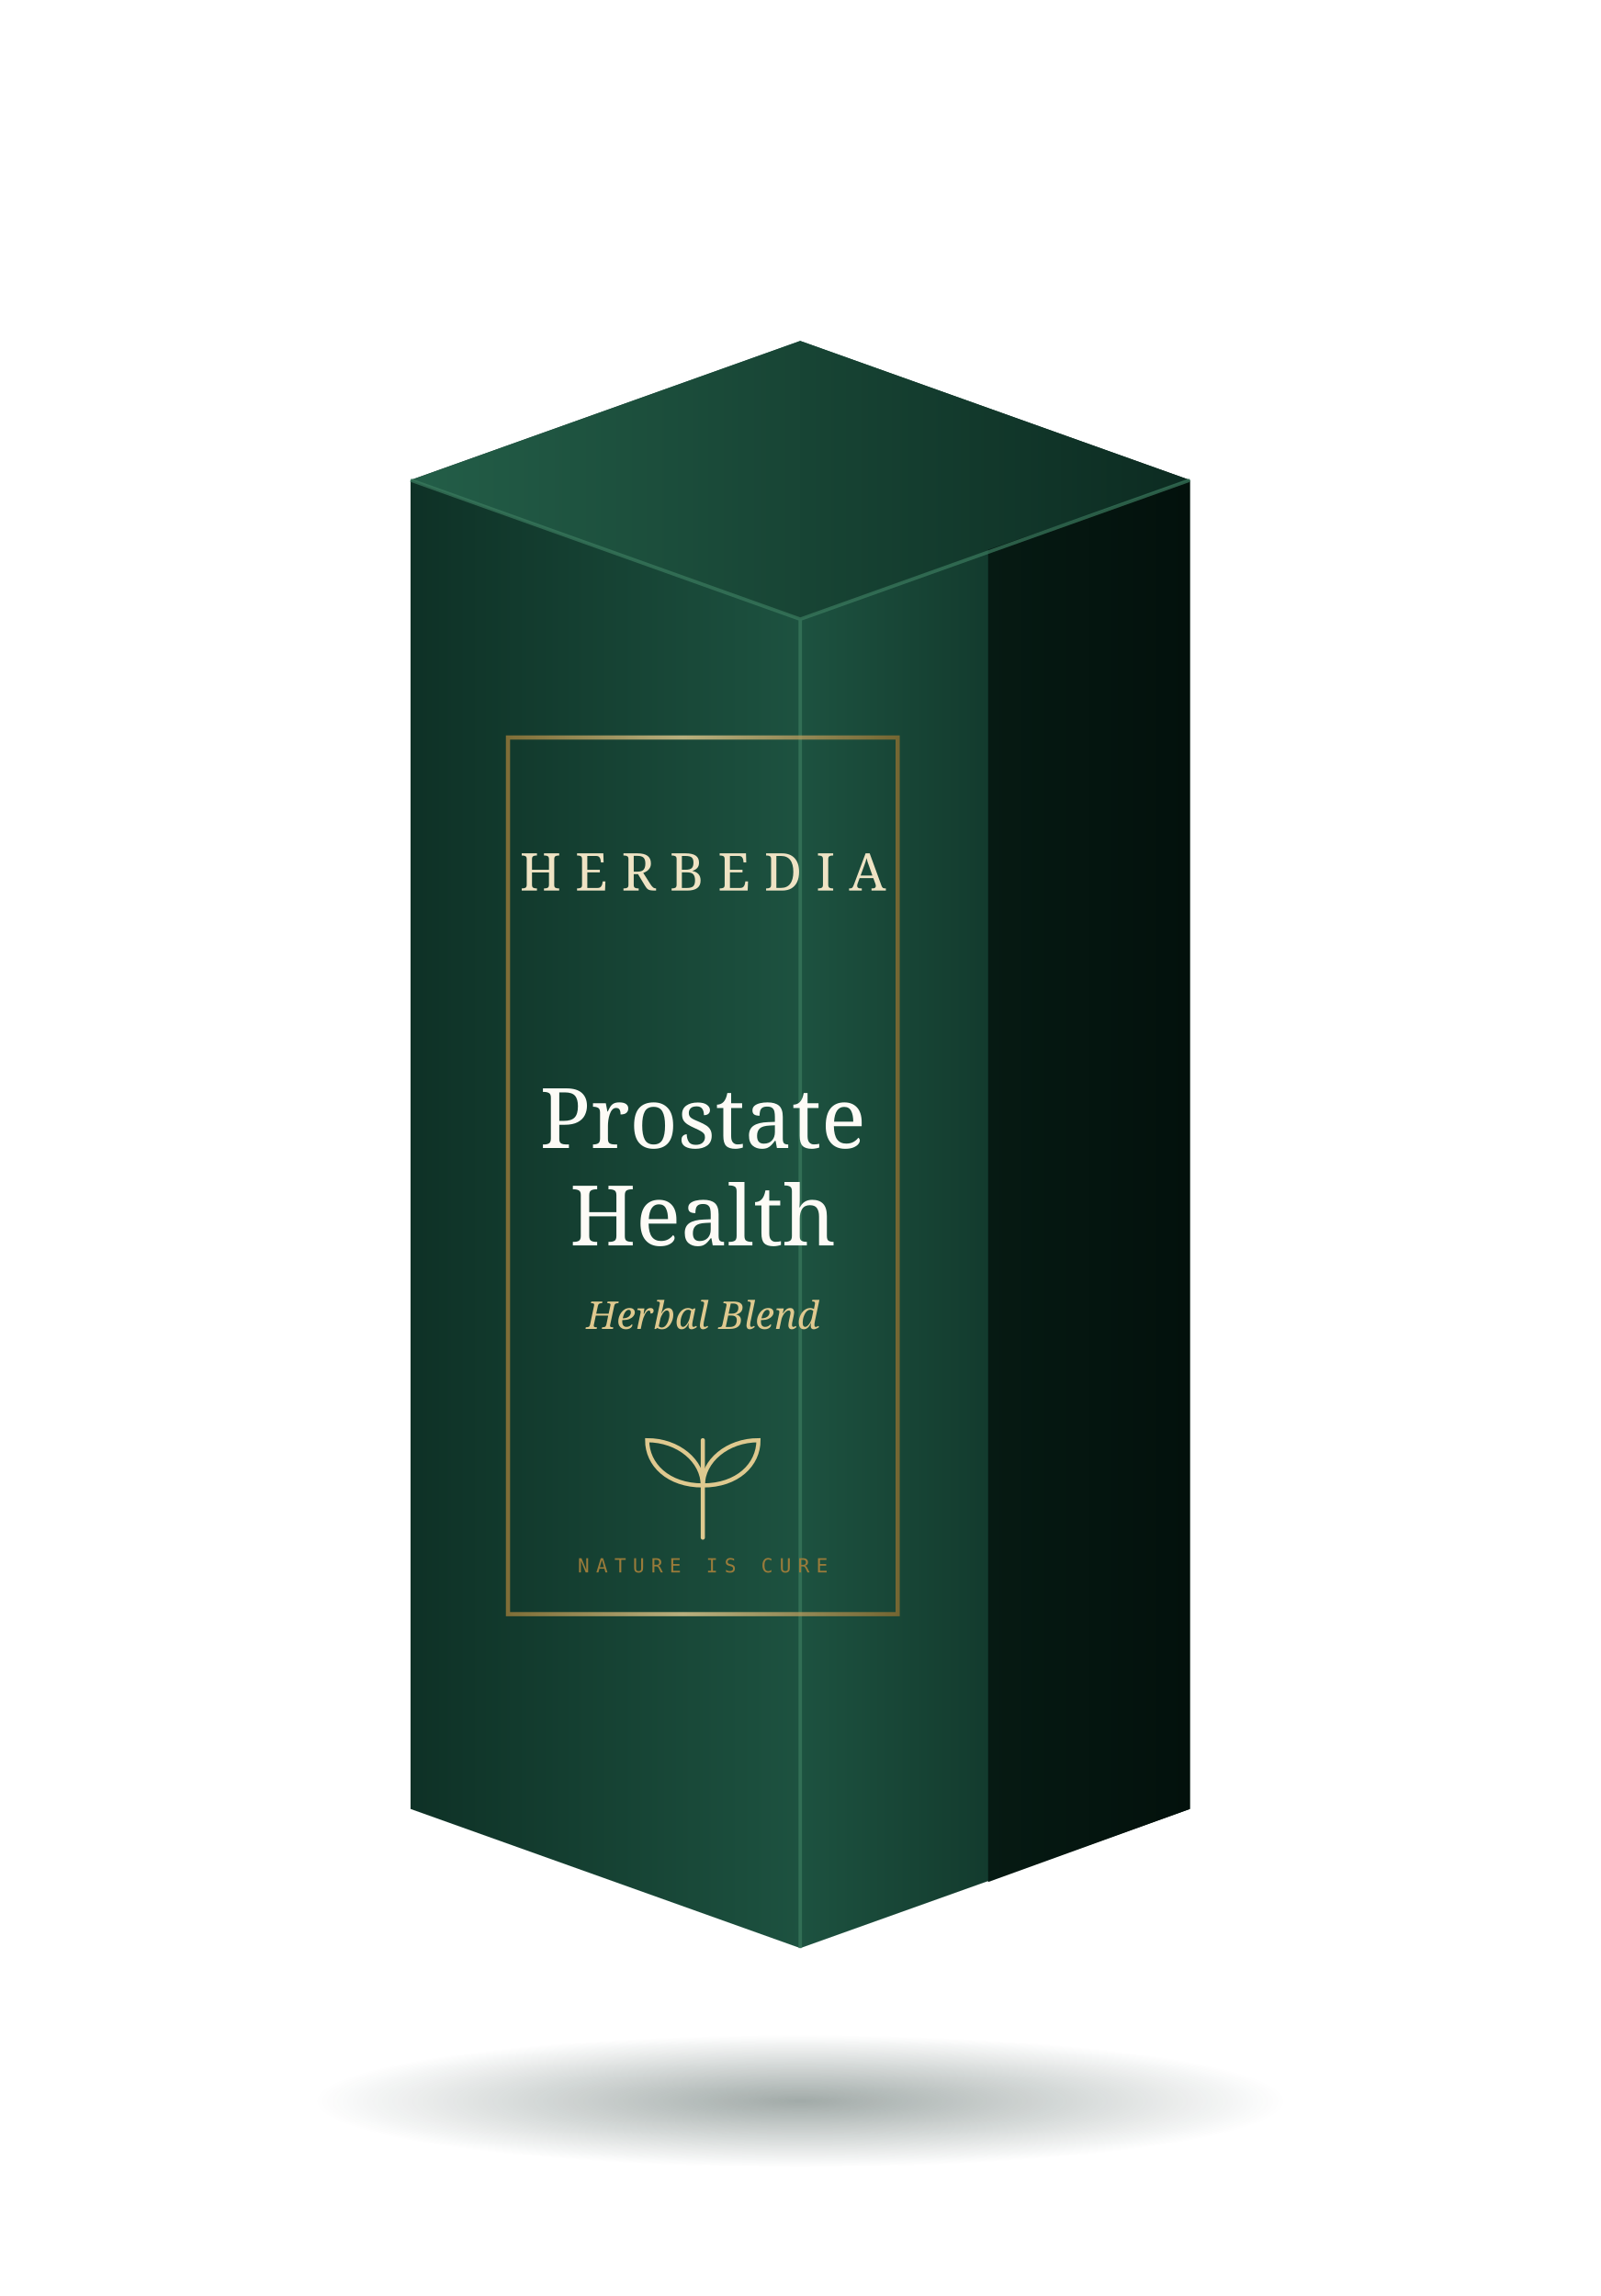
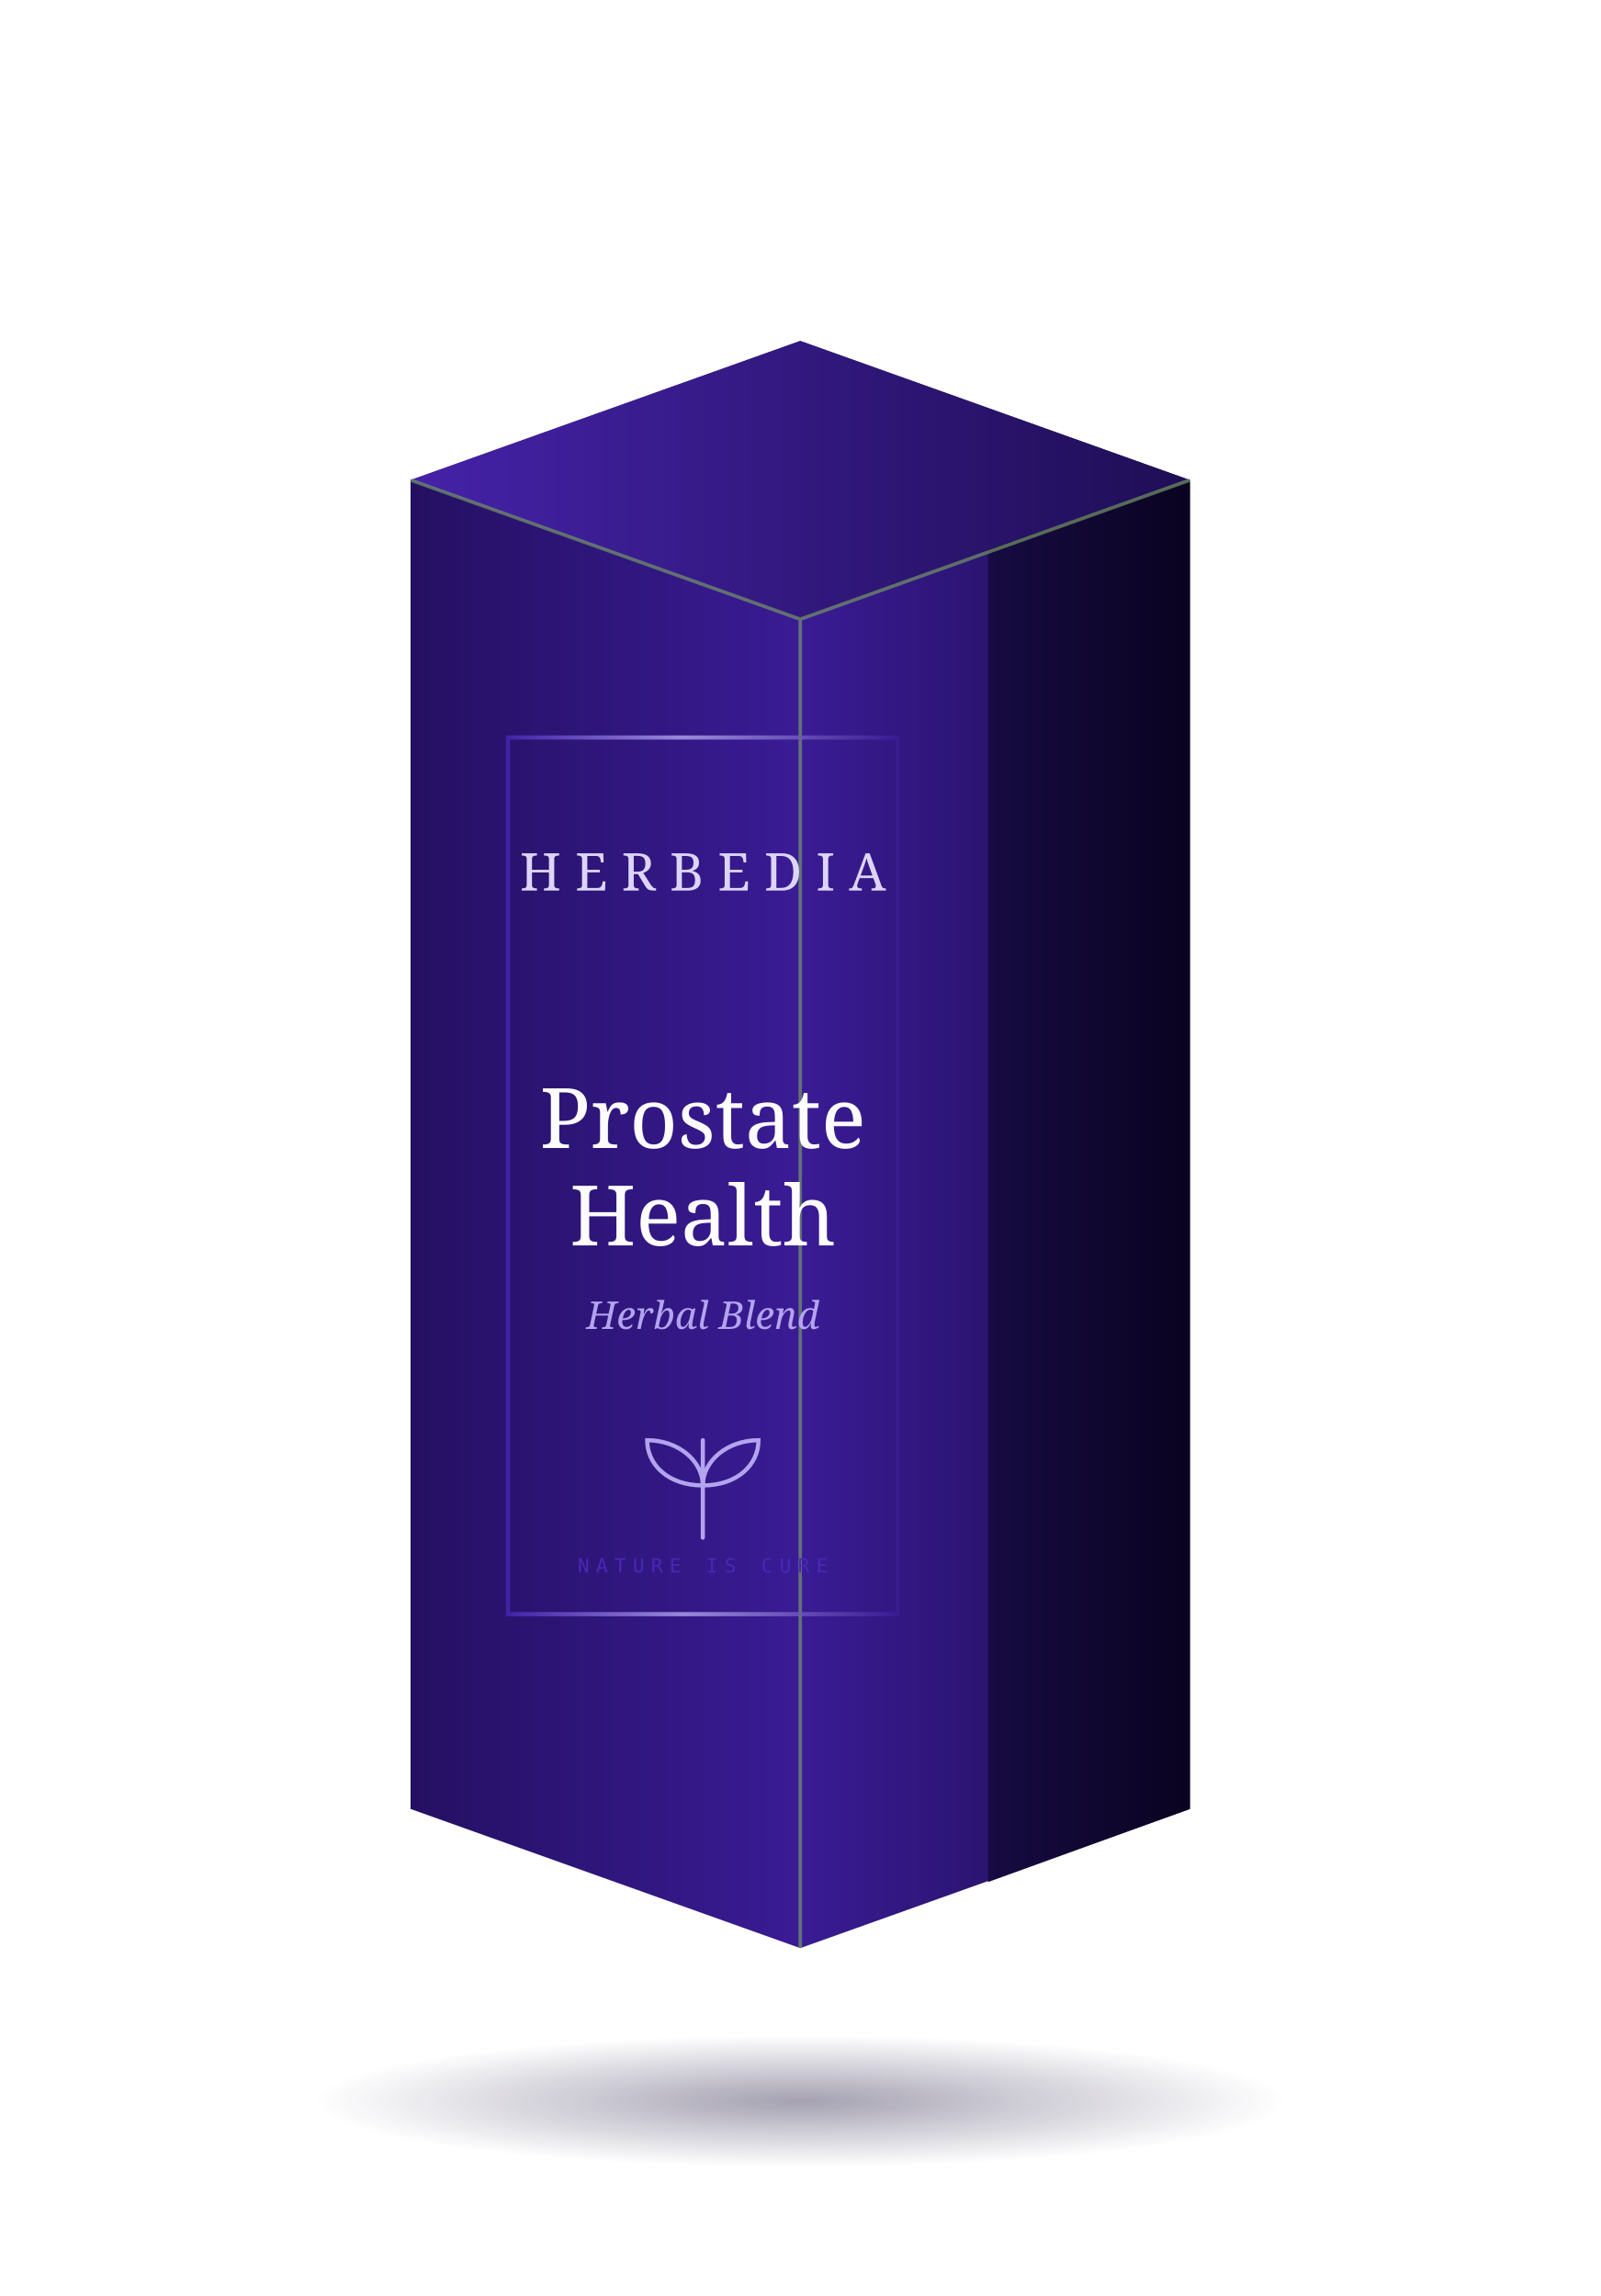
<svg xmlns="http://www.w3.org/2000/svg" viewBox="0 0 460 660" role="img" aria-label="Prostate Health outer carton">
  <defs>
    <linearGradient id="cf" x1="0" y1="0" x2="1" y2="0">
-       <stop offset="0" stop-color="#0E3126" />
-       <stop offset=".5" stop-color="#1D5240" />
-       <stop offset="1" stop-color="#08221A" />
+       <stop offset="0" stop-color="#241062" />
+       <stop offset=".5" stop-color="#3A1B95" />
+       <stop offset="1" stop-color="#1B0C4A" />
    </linearGradient>
    <linearGradient id="cs" x1="0" y1="0" x2="1" y2="0">
-       <stop offset="0" stop-color="#061A13" />
-       <stop offset="1" stop-color="#03110C" />
+       <stop offset="0" stop-color="#170B42" />
+       <stop offset="1" stop-color="#0A0320" />
    </linearGradient>
    <linearGradient id="ct" x1="0" y1="0" x2="1" y2="0">
-       <stop offset="0" stop-color="#235E48" />
-       <stop offset="1" stop-color="#0C2B21" />
+       <stop offset="0" stop-color="#4522A8" />
+       <stop offset="1" stop-color="#1F0E55" />
    </linearGradient>
    <linearGradient id="gf" x1="0" y1="0" x2="1" y2="0">
-       <stop offset="0" stop-color="#9A7B3A" />
-       <stop offset=".45" stop-color="#DFC98F" />
-       <stop offset="1" stop-color="#8B6E31" />
+       <stop offset="0" stop-color="#4927B7" />
+       <stop offset=".45" stop-color="#B3A4EE" />
+       <stop offset="1" stop-color="#3A1B95" />
    </linearGradient>
    <radialGradient id="cshd" cx=".5" cy=".5" r=".5">
-       <stop offset="0" stop-color="#08201A" stop-opacity=".38" />
-       <stop offset="1" stop-color="#08201A" stop-opacity="0" />
+       <stop offset="0" stop-color="#120833" stop-opacity=".38" />
+       <stop offset="1" stop-color="#120833" stop-opacity="0" />
    </radialGradient>
  </defs>
  <ellipse cx="230" cy="604" rx="140" ry="19" fill="url(#cshd)" />
  <path d="M118 138l112-40 112 40v382l-112 40-112-40z" fill="url(#cf)" />
  <path d="M230 98l112 40-112 40-112-40z" fill="url(#ct)" />
  <path d="M342 138v382l-58 21V158z" fill="url(#cs)" />
-   <g fill="none" stroke="#3B7A5E" stroke-width="1" opacity=".7">
+   <g fill="none" stroke="#749567" stroke-width="1" opacity=".7">
    <path d="M118 138l112 40 112-40M230 178v382" />
  </g>
  <rect x="146" y="212" width="112" height="252" fill="none" stroke="url(#gf)" stroke-width="1.2" opacity=".8" />
  <g text-anchor="middle" font-family="Newsreader,Georgia,serif">
-     <text x="202" y="256" font-size="15" letter-spacing="4" fill="#EFE3C4">HERBEDIA</text>
-     <text x="202" y="330" font-size="24" fill="#FDFBF6">Prostate</text>
-     <text x="202" y="358" font-size="24" fill="#FDFBF6">Health</text>
-     <text x="202" y="382" font-size="11" font-style="italic" fill="#DFC98F">Herbal Blend</text>
+     <text x="202" y="256" font-size="15" letter-spacing="4" fill="#DDD5F8">HERBEDIA</text>
+     <text x="202" y="330" font-size="24" fill="#FCFBFE">Prostate</text>
+     <text x="202" y="358" font-size="24" fill="#FCFBFE">Health</text>
+     <text x="202" y="382" font-size="11" font-style="italic" fill="#B3A4EE">Herbal Blend</text>
  </g>
  <path d="M162 270h80" stroke="url(#gf)" stroke-width="1" />
-   <g transform="translate(202 424)" stroke="#DFC98F" stroke-width="1.2" fill="none" stroke-linecap="round">
+   <g transform="translate(202 424)" stroke="#B3A4EE" stroke-width="1.2" fill="none" stroke-linecap="round">
    <path d="M0 18V-10" />
    <path d="M0 3c-10 0-16-6-16-13 9 0 16 6 16 13zM0 3c10 0 16-6 16-13-9 0-16 6-16 13z" />
  </g>
-   <text x="202" y="452" text-anchor="middle" font-family="'JetBrains Mono',monospace" font-size="5.6" letter-spacing="1.9" fill="#9A7B3A">NATURE IS CURE</text>
+   <text x="202" y="452" text-anchor="middle" font-family="'JetBrains Mono',monospace" font-size="5.6" letter-spacing="1.9" fill="#4927B7">NATURE IS CURE</text>
</svg>
